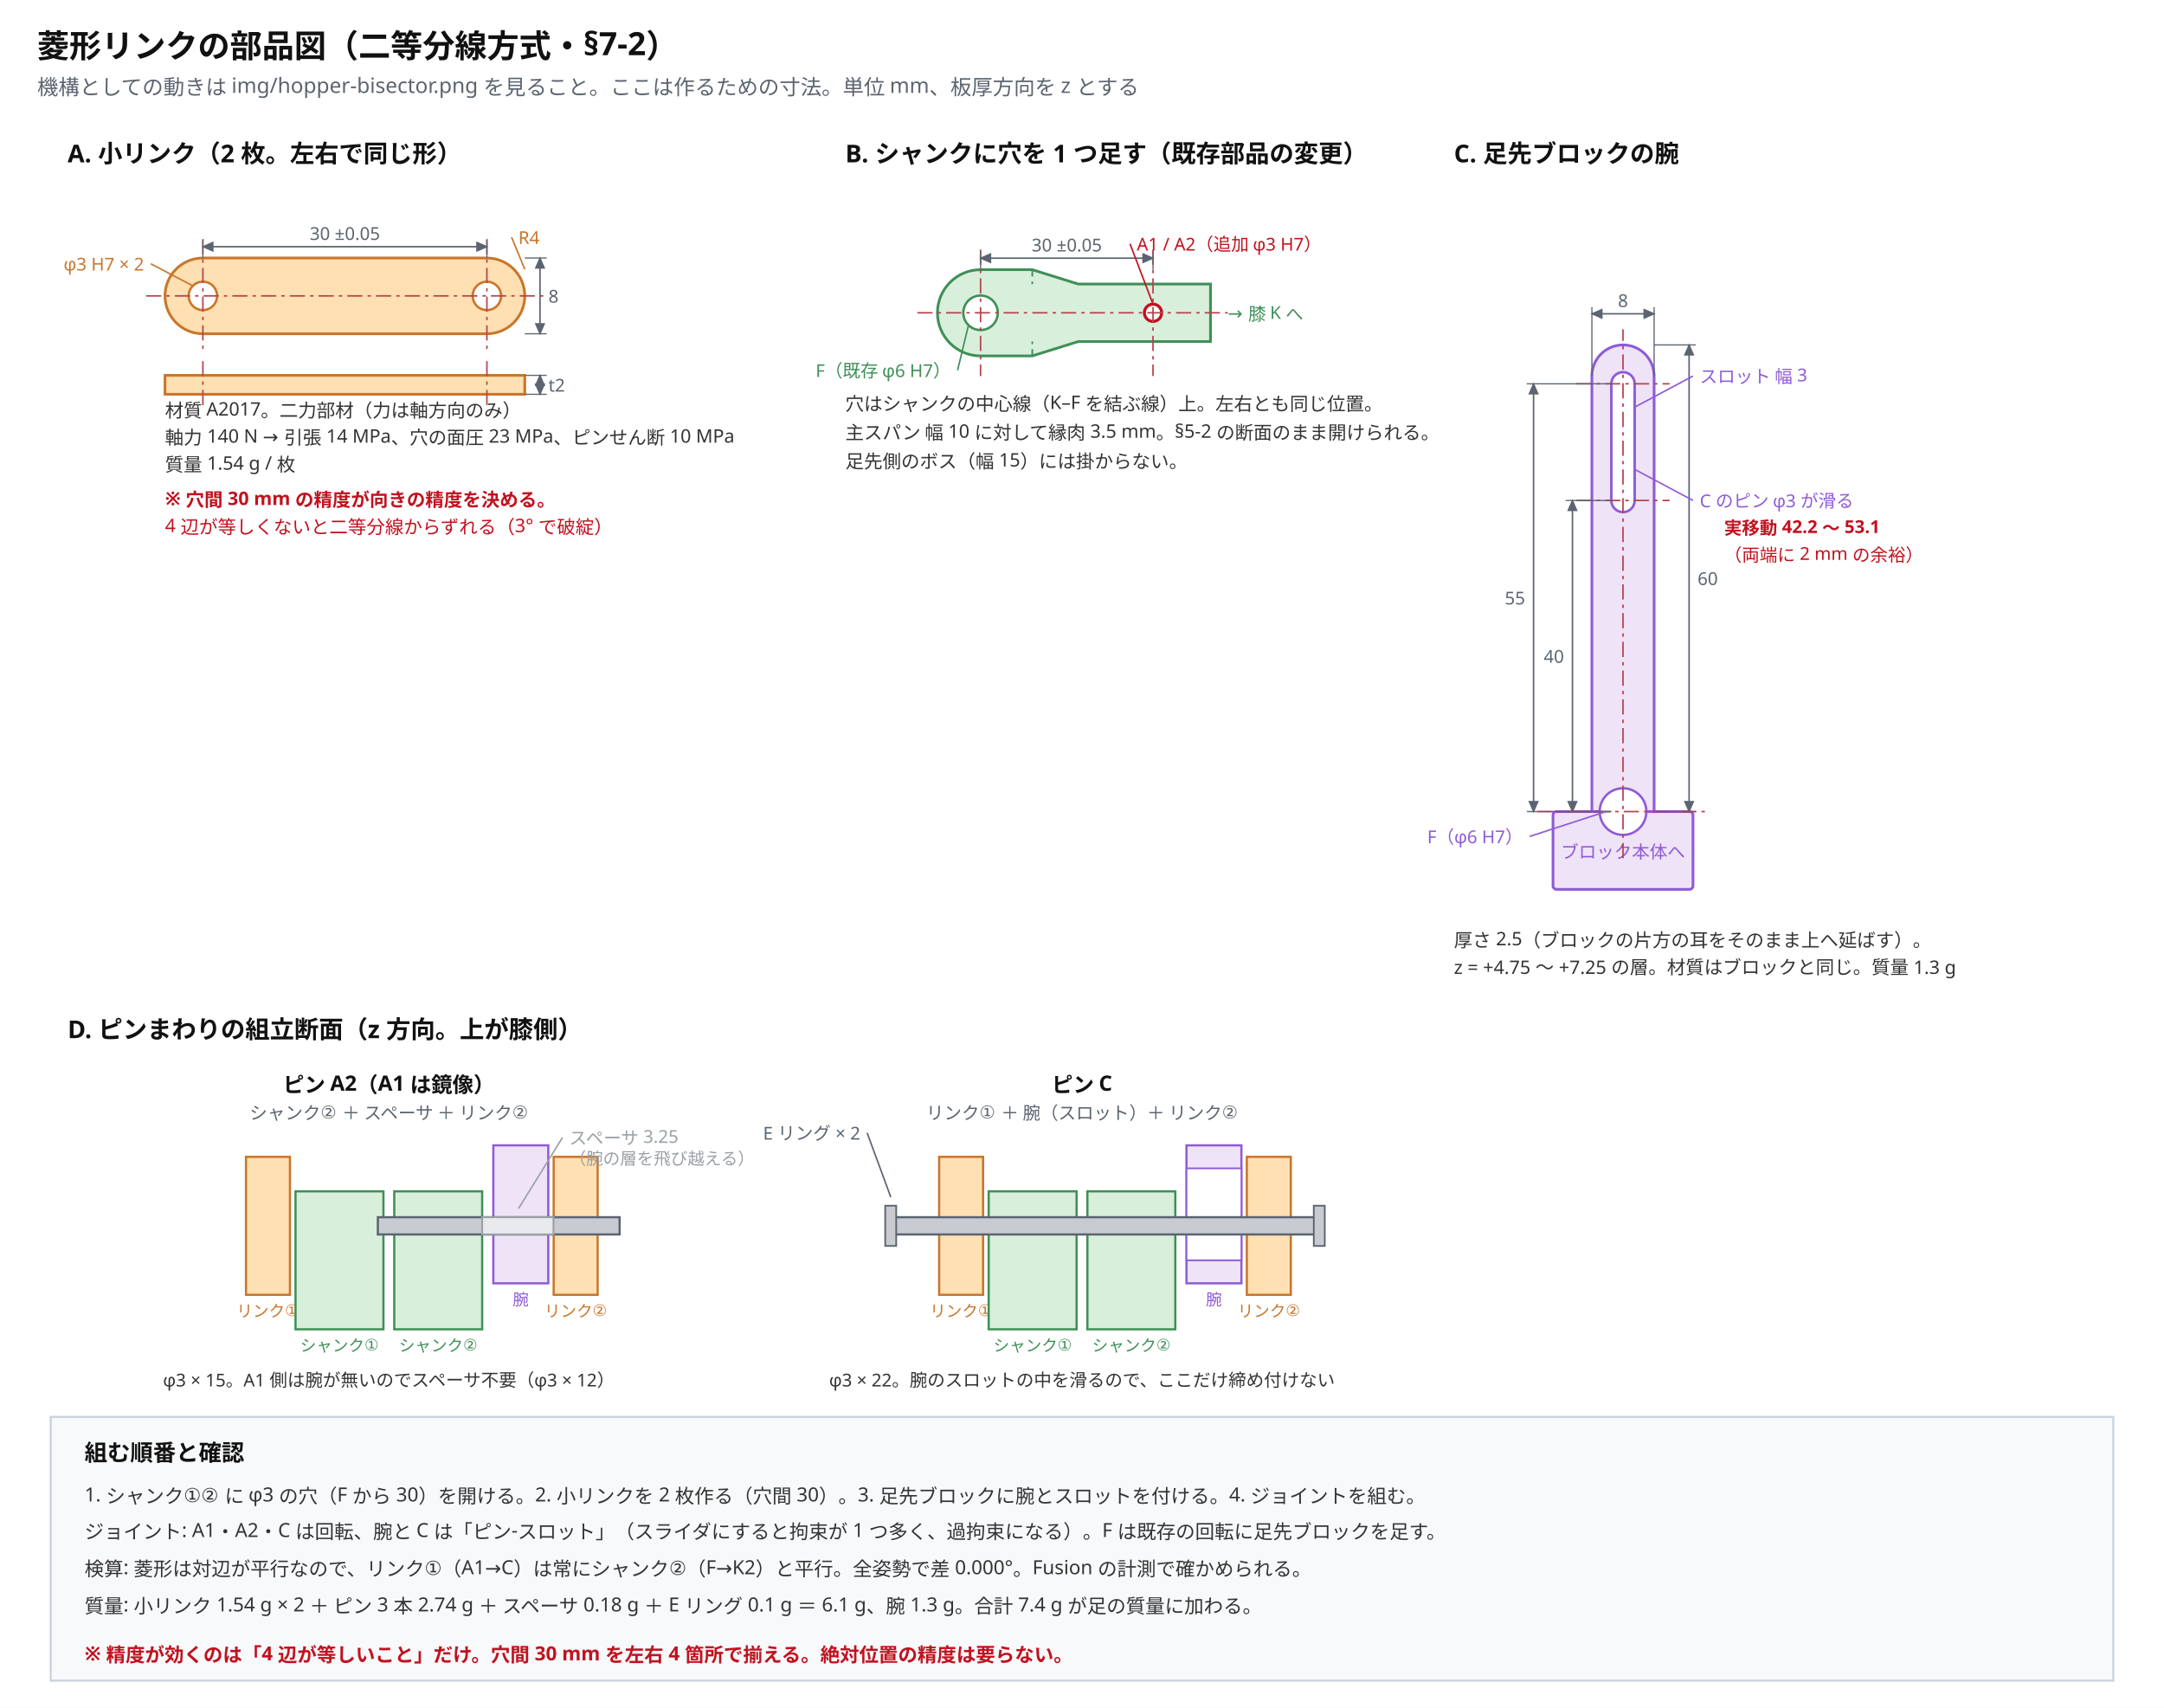
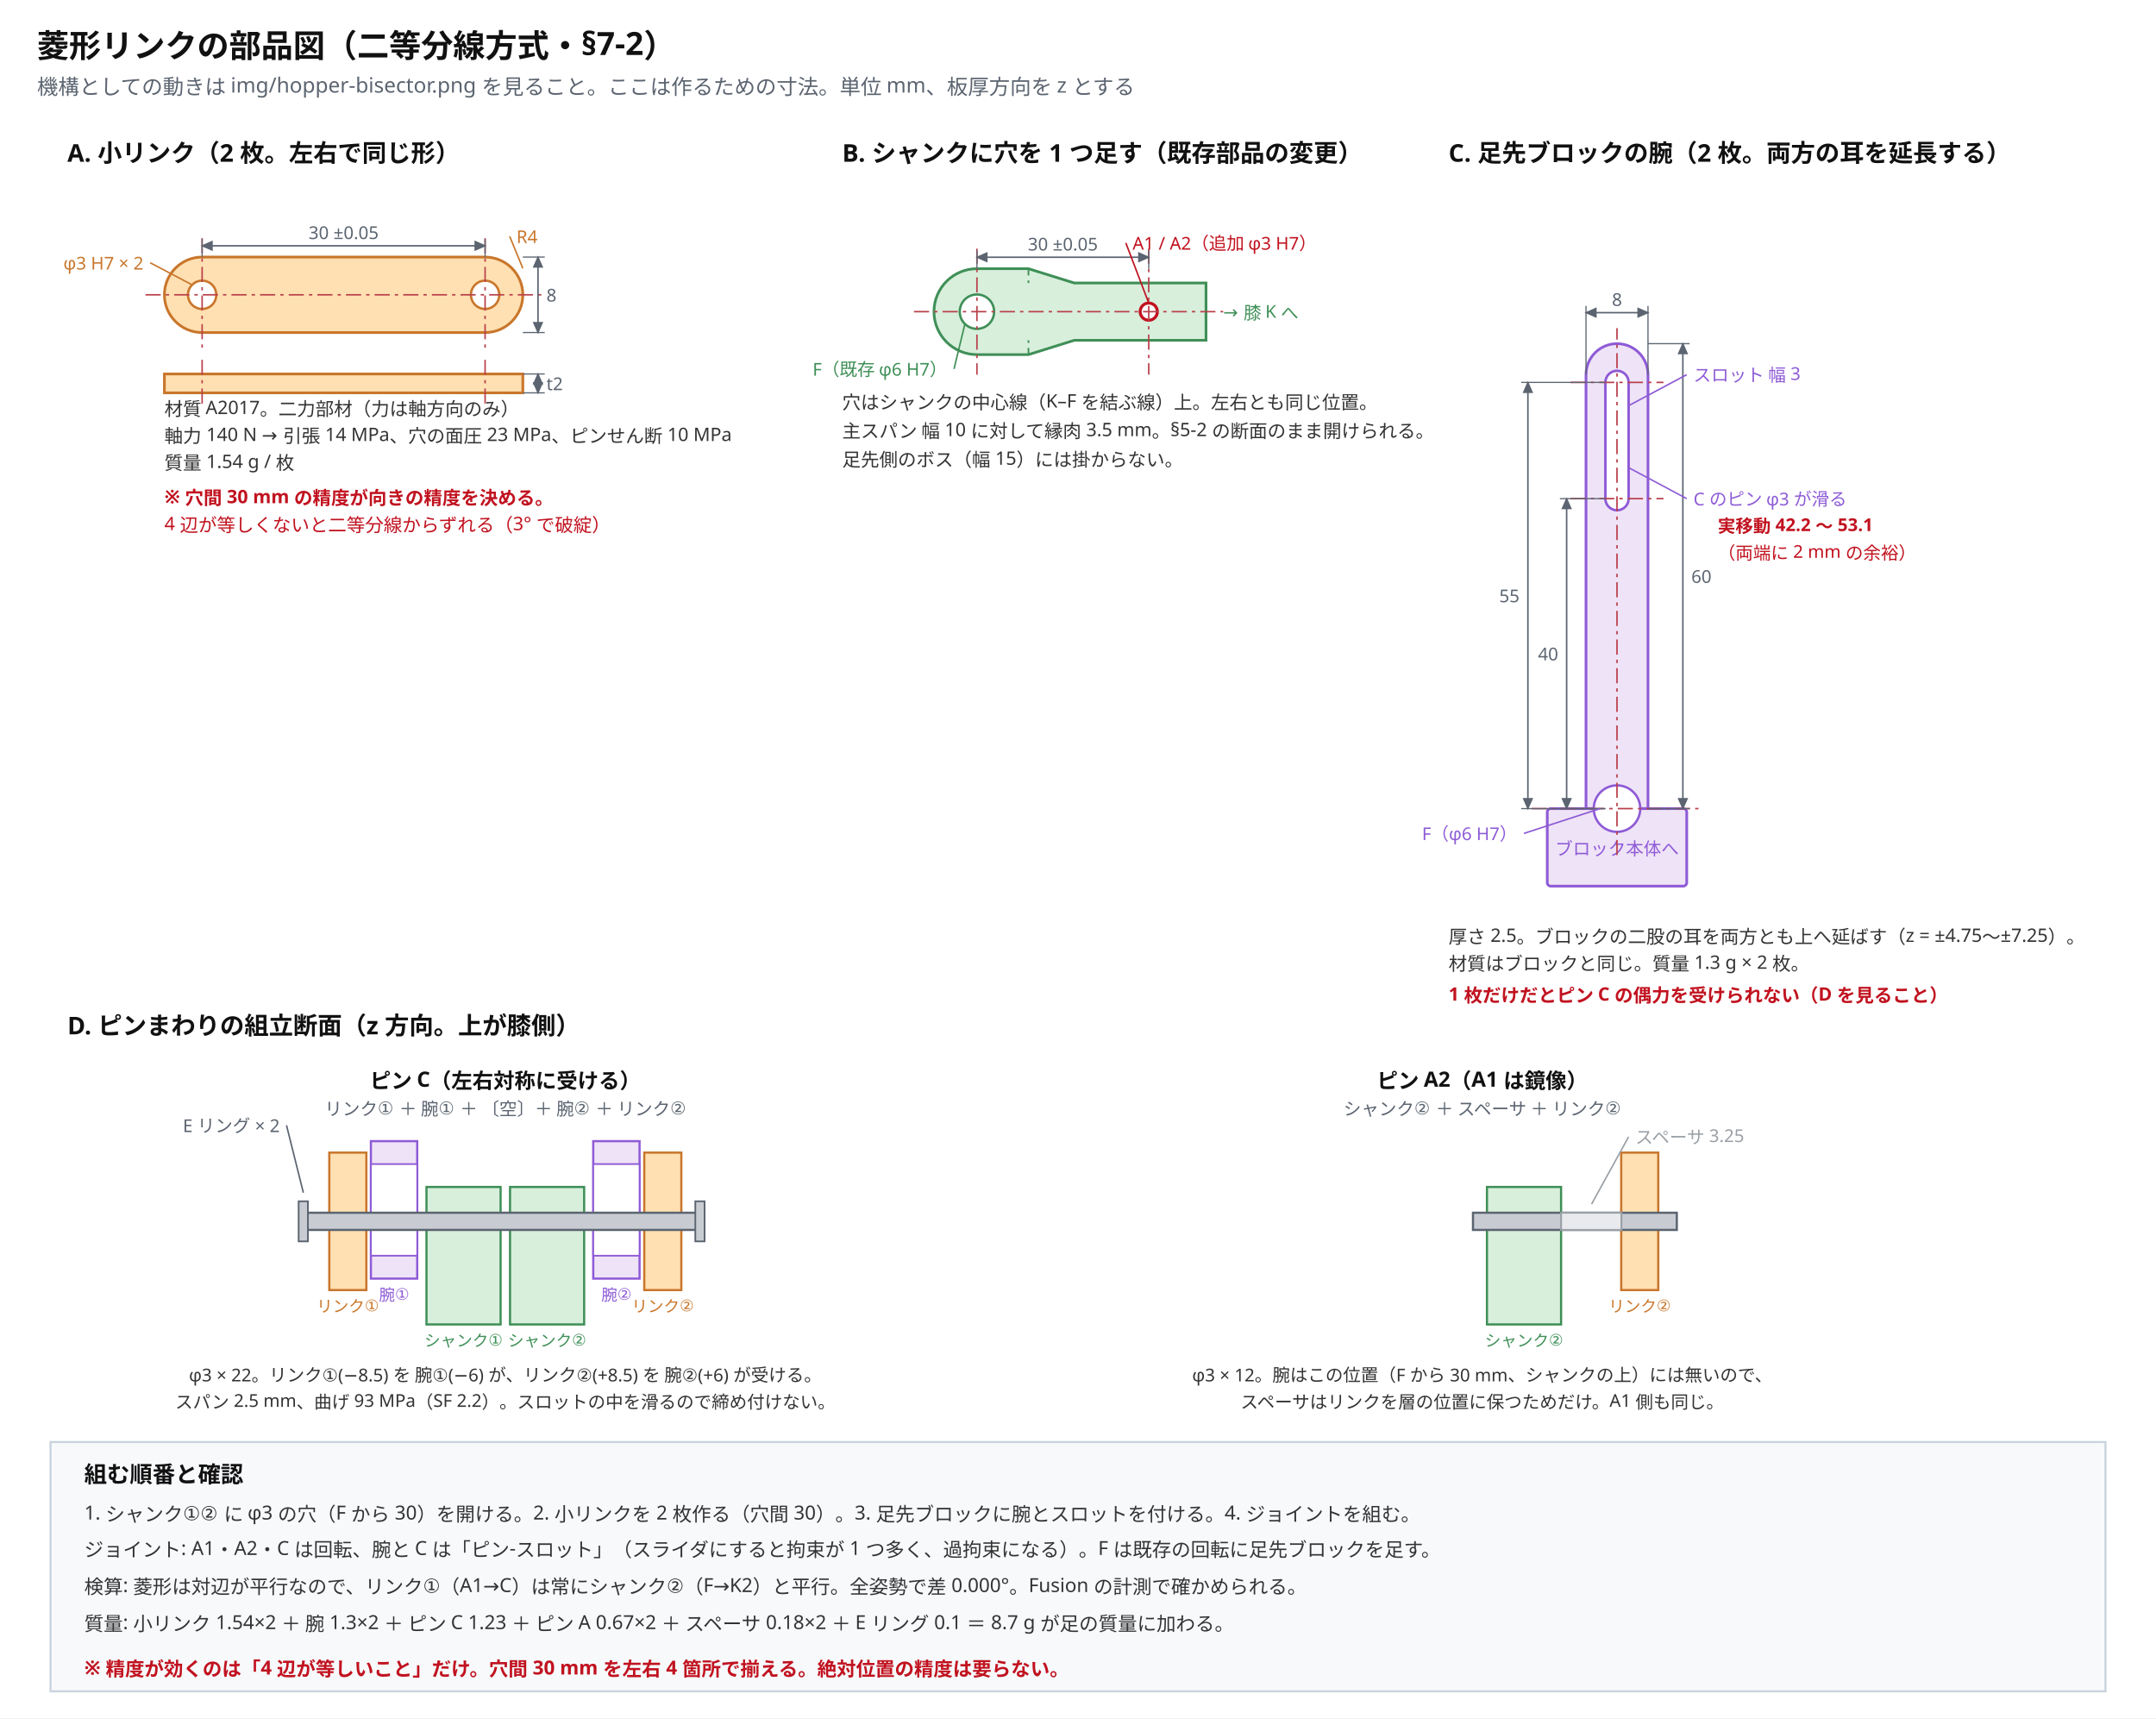
- <svg xmlns="http://www.w3.org/2000/svg" width="1280" height="1010" viewBox="0 0 1280 1010" font-family="Segoe UI, Meiryo, sans-serif" font-size="12">
+ <svg xmlns="http://www.w3.org/2000/svg" width="1280" height="1020" viewBox="0 0 1280 1020" font-family="Segoe UI, Meiryo, sans-serif" font-size="12">
  <defs>
    <marker id="a1" markerWidth="8" markerHeight="8" refX="7" refY="4" orient="auto">
      <path d="M0,0.5 L8,4 L0,7.5 z" fill="#5b6470" />
    </marker>
    <marker id="a2" markerWidth="8" markerHeight="8" refX="1" refY="4" orient="auto">
      <path d="M8,0.5 L0,4 L8,7.5 z" fill="#5b6470" />
    </marker>
  </defs>
-   <rect x="0.0" y="0.0" width="1280.0" height="1010.0" rx="0.0" fill="#ffffff" stroke="none" stroke-width="0.0" />
+   <rect x="0.0" y="0.0" width="1280.0" height="1020.0" rx="0.0" fill="#ffffff" stroke="none" stroke-width="0.0" />
  <text x="22.0" y="34.0" font-size="19" fill="#111" text-anchor="start" font-weight="bold">菱形リンクの部品図（二等分線方式・§7-2）</text>
  <text x="22.0" y="56.0" font-size="12.5" fill="#5b6470" text-anchor="start" font-weight="normal">機構としての動きは img/hopper-bisector.png を見ること。ここは作るための寸法。単位 mm、板厚方向を z とする</text>
  <text x="40.0" y="96.0" font-size="14.5" fill="#111" text-anchor="start" font-weight="bold">A. 小リンク（2 枚。左右で同じ形）</text>
  <path d="M 120.0 152.6 L 288.0 152.6 A 22.4 22.4 0 0 1 288.0 197.4 L 120.0 197.4 A 22.4 22.4 0 0 1 120.0 152.6 Z" fill="#ffe0b2" stroke="#c9762b" stroke-width="1.6" />
  <circle cx="120.0" cy="175.0" r="8.4" fill="#ffffff" stroke="#c9762b" stroke-width="1.4" />
  <line x1="120.0" y1="141.4" x2="120.0" y2="208.6" stroke="#b9414b" stroke-width="0.9" stroke-dasharray="9 3 2 3" />
  <circle cx="288.0" cy="175.0" r="8.4" fill="#ffffff" stroke="#c9762b" stroke-width="1.4" />
  <line x1="288.0" y1="141.4" x2="288.0" y2="208.6" stroke="#b9414b" stroke-width="0.9" stroke-dasharray="9 3 2 3" />
  <line x1="86.4" y1="175.0" x2="321.6" y2="175.0" stroke="#b9414b" stroke-width="0.9" stroke-dasharray="9 3 2 3" />
  <line x1="120.0" y1="152.6" x2="120.0" y2="141.9" stroke="#5b6470" stroke-width="0.7" />
  <line x1="288.0" y1="152.6" x2="288.0" y2="141.9" stroke="#5b6470" stroke-width="0.7" />
  <line x1="120.0" y1="145.9" x2="288.0" y2="145.9" stroke="#5b6470" stroke-width="0.9" marker-start="url(#a2)" marker-end="url(#a1)" />
  <text x="204.0" y="141.9" font-size="10.5" fill="#5b6470" text-anchor="middle" font-weight="normal">30 ±0.05</text>
  <line x1="310.4" y1="152.6" x2="323.4" y2="152.6" stroke="#5b6470" stroke-width="0.7" />
  <line x1="310.4" y1="197.4" x2="323.4" y2="197.4" stroke="#5b6470" stroke-width="0.7" />
  <line x1="319.4" y1="152.6" x2="319.4" y2="197.4" stroke="#5b6470" stroke-width="0.9" marker-start="url(#a2)" marker-end="url(#a1)" />
  <text x="324.4" y="179.0" font-size="10.5" fill="#5b6470" text-anchor="start" font-weight="normal">8</text>
  <line x1="114.1" y1="169.1" x2="89.2" y2="156.0" stroke="#c9762b" stroke-width="0.9" />
  <text x="85.2" y="160.0" font-size="10.5" fill="#c9762b" text-anchor="end" font-weight="normal">φ3 H7 × 2</text>
  <line x1="310.4" y1="159.3" x2="302.6" y2="140.3" stroke="#c9762b" stroke-width="0.9" />
  <text x="306.6" y="144.3" font-size="10.5" fill="#c9762b" text-anchor="start" font-weight="normal">R4</text>
  <rect x="97.6" y="222.0" width="212.8" height="11.2" rx="0.0" fill="#ffe0b2" stroke="#c9762b" stroke-width="1.6" />
  <line x1="120.0" y1="213.6" x2="120.0" y2="241.6" stroke="#b9414b" stroke-width="0.9" stroke-dasharray="9 3 2 3" />
  <line x1="288.0" y1="213.6" x2="288.0" y2="241.6" stroke="#b9414b" stroke-width="0.9" stroke-dasharray="9 3 2 3" />
  <line x1="310.4" y1="222.0" x2="323.4" y2="222.0" stroke="#5b6470" stroke-width="0.7" />
  <line x1="310.4" y1="233.2" x2="323.4" y2="233.2" stroke="#5b6470" stroke-width="0.7" />
  <line x1="319.4" y1="222.0" x2="319.4" y2="233.2" stroke="#5b6470" stroke-width="0.9" marker-start="url(#a2)" marker-end="url(#a1)" />
  <text x="324.4" y="231.6" font-size="10.5" fill="#5b6470" text-anchor="start" font-weight="normal">t2</text>
  <text x="97.6" y="246.7" font-size="11" fill="#333" text-anchor="start" font-weight="normal">材質 A2017。二力部材（力は軸方向のみ）</text>
  <text x="97.6" y="262.7" font-size="11" fill="#333" text-anchor="start" font-weight="normal">軸力 140 N → 引張 14 MPa、穴の面圧 23 MPa、ピンせん断 10 MPa</text>
  <text x="97.6" y="278.7" font-size="11" fill="#333" text-anchor="start" font-weight="normal">質量 1.54 g / 枚</text>
  <text x="97.6" y="298.7" font-size="11" fill="#c1121f" text-anchor="start" font-weight="bold">※ 穴間 30 mm の精度が向きの精度を決める。</text>
  <text x="97.6" y="314.7" font-size="11" fill="#c1121f" text-anchor="start" font-weight="normal">　 4 辺が等しくないと二等分線からずれる（3° で破綻）</text>
  <text x="500.0" y="96.0" font-size="14.5" fill="#111" text-anchor="start" font-weight="bold">B. シャンクに穴を 1 つ足す（既存部品の変更）</text>
  <path d="M 580.0 159.5 L 610.6 159.5 L 637.8 168.0 L 716.0 168.0 L 716.0 202.0 L 637.8 202.0 L 610.6 210.5 L 580.0 210.5 A 25.5 25.5 0 0 1 580.0 159.5 Z" fill="#d8efdc" stroke="#3f8f57" stroke-width="1.6" />
  <line x1="610.6" y1="210.5" x2="610.6" y2="202.0" stroke="#3f8f57" stroke-width="1.0" stroke-dasharray="4 3" />
  <line x1="610.6" y1="159.5" x2="610.6" y2="168.0" stroke="#3f8f57" stroke-width="1.0" stroke-dasharray="4 3" />
  <line x1="716.0" y1="168.0" x2="716.0" y2="202.0" stroke="#3f8f57" stroke-width="1.0" stroke-dasharray="5 4" />
  <circle cx="580.0" cy="185.0" r="10.2" fill="#ffffff" stroke="#3f8f57" stroke-width="1.4" />
  <circle cx="682.0" cy="185.0" r="5.1" fill="#ffffff" stroke="#c1121f" stroke-width="1.8" />
  <line x1="542.6" y1="185.0" x2="726.2" y2="185.0" stroke="#b9414b" stroke-width="0.9" stroke-dasharray="9 3 2 3" />
  <line x1="580.0" y1="147.6" x2="580.0" y2="222.4" stroke="#b9414b" stroke-width="0.9" stroke-dasharray="9 3 2 3" />
  <line x1="682.0" y1="147.6" x2="682.0" y2="222.4" stroke="#b9414b" stroke-width="0.9" stroke-dasharray="9 3 2 3" />
  <line x1="580.0" y1="159.5" x2="580.0" y2="148.7" stroke="#5b6470" stroke-width="0.7" />
  <line x1="682.0" y1="159.5" x2="682.0" y2="148.7" stroke="#5b6470" stroke-width="0.7" />
  <line x1="580.0" y1="152.7" x2="682.0" y2="152.7" stroke="#5b6470" stroke-width="0.9" marker-start="url(#a2)" marker-end="url(#a1)" />
  <text x="631.0" y="148.7" font-size="10.5" fill="#5b6470" text-anchor="middle" font-weight="normal">30 ±0.05</text>
  <line x1="572.9" y1="192.1" x2="566.4" y2="219.0" stroke="#3f8f57" stroke-width="0.9" />
  <text x="562.4" y="223.0" font-size="10.5" fill="#3f8f57" text-anchor="end" font-weight="normal">F（既存 φ6 H7）</text>
  <line x1="682.0" y1="179.9" x2="668.4" y2="144.2" stroke="#c1121f" stroke-width="0.9" />
  <text x="672.4" y="148.2" font-size="10.5" fill="#c1121f" text-anchor="start" font-weight="normal">A1 / A2（追加 φ3 H7）</text>
  <text x="726.2" y="189.0" font-size="10.5" fill="#3f8f57" text-anchor="start" font-weight="normal">→ 膝 K へ</text>
  <text x="500.0" y="242.8" font-size="11" fill="#333" text-anchor="start" font-weight="normal">穴はシャンクの中心線（K–F を結ぶ線）上。左右とも同じ位置。</text>
  <text x="500.0" y="259.8" font-size="11" fill="#333" text-anchor="start" font-weight="normal">主スパン 幅 10 に対して縁肉 3.5 mm。§5-2 の断面のまま開けられる。</text>
  <text x="500.0" y="276.8" font-size="11" fill="#333" text-anchor="start" font-weight="normal">足先側のボス（幅 15）には掛からない。</text>
-   <text x="860.0" y="96.0" font-size="14.5" fill="#111" text-anchor="start" font-weight="bold">C. 足先ブロックの腕</text>
+   <text x="860.0" y="96.0" font-size="14.5" fill="#111" text-anchor="start" font-weight="bold">C. 足先ブロックの腕（2 枚。両方の耳を延長する）</text>
  <path d="M 941.6 480.0 L 941.6 222.4 A 18.4 18.4 0 0 1 978.4 222.4 L 978.4 480.0 Z" fill="#efe3f7" stroke="#8e5bd6" stroke-width="1.6" />
  <rect x="918.6" y="480.0" width="82.8" height="46.0" rx="2.0" fill="#efe3f7" stroke="#8e5bd6" stroke-width="1.6" />
  <text x="960.0" y="507.6" font-size="10.5" fill="#8e5bd6" text-anchor="middle" font-weight="normal">ブロック本体へ</text>
  <path d="M 953.1 296.0 L 953.1 227.0 A 6.9 6.9 0 0 1 966.9 227.0 L 966.9 296.0 A 6.9 6.9 0 0 1 953.1 296.0 Z" fill="#ffffff" stroke="#8e5bd6" stroke-width="1.5" />
  <circle cx="960.0" cy="480.0" r="13.8" fill="#ffffff" stroke="#8e5bd6" stroke-width="1.4" />
  <line x1="960.0" y1="507.6" x2="960.0" y2="194.8" stroke="#b9414b" stroke-width="0.9" stroke-dasharray="9 3 2 3" />
  <line x1="932.4" y1="296.0" x2="987.6" y2="296.0" stroke="#b9414b" stroke-width="0.9" stroke-dasharray="9 3 2 3" />
  <line x1="932.4" y1="227.0" x2="987.6" y2="227.0" stroke="#b9414b" stroke-width="0.9" stroke-dasharray="9 3 2 3" />
  <line x1="909.4" y1="480.0" x2="1010.6" y2="480.0" stroke="#b9414b" stroke-width="0.9" stroke-dasharray="9 3 2 3" />
  <line x1="953.1" y1="296.0" x2="926.1" y2="296.0" stroke="#5b6470" stroke-width="0.7" />
  <line x1="953.1" y1="480.0" x2="926.1" y2="480.0" stroke="#5b6470" stroke-width="0.7" />
  <line x1="930.1" y1="296.0" x2="930.1" y2="480.0" stroke="#5b6470" stroke-width="0.9" marker-start="url(#a2)" marker-end="url(#a1)" />
  <text x="925.1" y="392.0" font-size="10.5" fill="#5b6470" text-anchor="end" font-weight="normal">40</text>
  <line x1="953.1" y1="227.0" x2="903.1" y2="227.0" stroke="#5b6470" stroke-width="0.7" />
  <line x1="953.1" y1="480.0" x2="903.1" y2="480.0" stroke="#5b6470" stroke-width="0.7" />
  <line x1="907.1" y1="227.0" x2="907.1" y2="480.0" stroke="#5b6470" stroke-width="0.9" marker-start="url(#a2)" marker-end="url(#a1)" />
  <text x="902.1" y="357.5" font-size="10.5" fill="#5b6470" text-anchor="end" font-weight="normal">55</text>
  <line x1="978.4" y1="204.0" x2="1003.1" y2="204.0" stroke="#5b6470" stroke-width="0.7" />
  <line x1="978.4" y1="480.0" x2="1003.1" y2="480.0" stroke="#5b6470" stroke-width="0.7" />
  <line x1="999.1" y1="204.0" x2="999.1" y2="480.0" stroke="#5b6470" stroke-width="0.9" marker-start="url(#a2)" marker-end="url(#a1)" />
  <text x="1004.1" y="346.0" font-size="10.5" fill="#5b6470" text-anchor="start" font-weight="normal">60</text>
  <line x1="941.6" y1="222.4" x2="941.6" y2="181.6" stroke="#5b6470" stroke-width="0.7" />
  <line x1="978.4" y1="222.4" x2="978.4" y2="181.6" stroke="#5b6470" stroke-width="0.7" />
  <line x1="941.6" y1="185.6" x2="978.4" y2="185.6" stroke="#5b6470" stroke-width="0.9" marker-start="url(#a2)" marker-end="url(#a1)" />
  <text x="960.0" y="181.6" font-size="10.5" fill="#5b6470" text-anchor="middle" font-weight="normal">8</text>
  <line x1="966.9" y1="240.8" x2="1001.4" y2="222.4" stroke="#8e5bd6" stroke-width="0.9" />
  <text x="1005.4" y="226.4" font-size="10.5" fill="#8e5bd6" text-anchor="start" font-weight="normal">スロット 幅 3</text>
  <line x1="966.9" y1="277.6" x2="1001.4" y2="296.0" stroke="#8e5bd6" stroke-width="0.9" />
  <text x="1005.4" y="300.0" font-size="10.5" fill="#8e5bd6" text-anchor="start" font-weight="normal">C のピン φ3 が滑る</text>
  <text x="1019.8" y="316.0" font-size="10.5" fill="#c1121f" text-anchor="start" font-weight="bold">実移動 42.2 〜 53.1</text>
  <text x="1019.8" y="332.0" font-size="10.5" fill="#c1121f" text-anchor="start" font-weight="normal">（両端に 2 mm の余裕）</text>
  <line x1="949.9" y1="480.0" x2="904.8" y2="494.7" stroke="#8e5bd6" stroke-width="0.9" />
  <text x="900.8" y="498.7" font-size="10.5" fill="#8e5bd6" text-anchor="end" font-weight="normal">F（φ6 H7）</text>
-   <text x="860.0" y="560.0" font-size="11" fill="#333" text-anchor="start" font-weight="normal">厚さ 2.5（ブロックの片方の耳をそのまま上へ延ばす）。</text>
-   <text x="860.0" y="576.0" font-size="11" fill="#333" text-anchor="start" font-weight="normal">z = +4.75 〜 +7.25 の層。材質はブロックと同じ。質量 1.3 g</text>
+   <text x="860.0" y="560.0" font-size="11" fill="#333" text-anchor="start" font-weight="normal">厚さ 2.5。ブロックの二股の耳を両方とも上へ延ばす（z = ±4.75〜±7.25）。</text>
+   <text x="860.0" y="576.0" font-size="11" fill="#333" text-anchor="start" font-weight="normal">材質はブロックと同じ。質量 1.3 g × 2 枚。</text>
+   <text x="860.0" y="594.0" font-size="11" fill="#c1121f" text-anchor="start" font-weight="bold">1 枚だけだとピン C の偶力を受けられない（D を見ること）</text>
  <text x="40.0" y="614.0" font-size="14.5" fill="#111" text-anchor="start" font-weight="bold">D. ピンまわりの組立断面（z 方向。上が膝側）</text>
-   <text x="230.0" y="646.0" font-size="12.5" fill="#111" text-anchor="middle" font-weight="bold">ピン A2（A1 は鏡像）</text>
-   <text x="230.0" y="662.0" font-size="10.5" fill="#5b6470" text-anchor="middle" font-weight="normal">シャンク② ＋ スペーサ ＋ リンク②</text>
-   <rect x="145.5" y="684.2" width="26.0" height="81.6" rx="0.0" fill="#ffe0b2" stroke="#c9762b" stroke-width="1.3" />
-   <text x="158.5" y="778.8" font-size="9.5" fill="#c9762b" text-anchor="middle" font-weight="normal">リンク①</text>
-   <rect x="174.8" y="704.6" width="52.0" height="81.6" rx="0.0" fill="#d8efdc" stroke="#3f8f57" stroke-width="1.3" />
-   <text x="200.8" y="799.2" font-size="9.5" fill="#3f8f57" text-anchor="middle" font-weight="normal">シャンク①</text>
-   <rect x="233.2" y="704.6" width="52.0" height="81.6" rx="0.0" fill="#d8efdc" stroke="#3f8f57" stroke-width="1.3" />
-   <text x="259.2" y="799.2" font-size="9.5" fill="#3f8f57" text-anchor="middle" font-weight="normal">シャンク②</text>
-   <rect x="291.8" y="677.4" width="32.5" height="81.6" rx="0.0" fill="#efe3f7" stroke="#8e5bd6" stroke-width="1.3" />
-   <text x="308.0" y="772.0" font-size="9.5" fill="#8e5bd6" text-anchor="middle" font-weight="normal">腕</text>
-   <rect x="327.5" y="684.2" width="26.0" height="81.6" rx="0.0" fill="#ffe0b2" stroke="#c9762b" stroke-width="1.3" />
-   <text x="340.5" y="778.8" font-size="9.5" fill="#c9762b" text-anchor="middle" font-weight="normal">リンク②</text>
-   <rect x="223.5" y="719.9" width="143.0" height="10.2" rx="0.0" fill="#c8ccd2" stroke="#5b6470" stroke-width="1.3" />
-   <rect x="285.2" y="719.9" width="42.2" height="10.2" rx="0.0" fill="#e8eaed" stroke="#9aa0a6" stroke-width="1.1" />
-   <line x1="306.7" y1="714.8" x2="332.7" y2="672.8" stroke="#9aa0a6" stroke-width="0.9" />
-   <text x="336.7" y="676.8" font-size="10.5" fill="#9aa0a6" text-anchor="start" font-weight="normal">スペーサ 3.25</text>
-   <text x="336.7" y="688.8" font-size="10" fill="#9aa0a6" text-anchor="start" font-weight="normal">（腕の層を飛び越える）</text>
-   <text x="230.0" y="820.0" font-size="10.5" fill="#333" text-anchor="middle" font-weight="normal">φ3 × 15。A1 側は腕が無いのでスペーサ不要（φ3 × 12）</text>
-   <text x="640.0" y="646.0" font-size="12.5" fill="#111" text-anchor="middle" font-weight="bold">ピン C</text>
-   <text x="640.0" y="662.0" font-size="10.5" fill="#5b6470" text-anchor="middle" font-weight="normal">リンク① ＋ 腕（スロット）＋ リンク②</text>
-   <rect x="555.5" y="684.2" width="26.0" height="81.6" rx="0.0" fill="#ffe0b2" stroke="#c9762b" stroke-width="1.3" />
-   <text x="568.5" y="778.8" font-size="9.5" fill="#c9762b" text-anchor="middle" font-weight="normal">リンク①</text>
-   <rect x="584.8" y="704.6" width="52.0" height="81.6" rx="0.0" fill="#d8efdc" stroke="#3f8f57" stroke-width="1.3" />
-   <text x="610.8" y="799.2" font-size="9.5" fill="#3f8f57" text-anchor="middle" font-weight="normal">シャンク①</text>
-   <rect x="643.2" y="704.6" width="52.0" height="81.6" rx="0.0" fill="#d8efdc" stroke="#3f8f57" stroke-width="1.3" />
-   <text x="669.2" y="799.2" font-size="9.5" fill="#3f8f57" text-anchor="middle" font-weight="normal">シャンク②</text>
-   <rect x="701.8" y="677.4" width="32.5" height="81.6" rx="0.0" fill="#efe3f7" stroke="#8e5bd6" stroke-width="1.3" />
-   <text x="718.0" y="772.0" font-size="9.5" fill="#8e5bd6" text-anchor="middle" font-weight="normal">腕</text>
-   <rect x="737.5" y="684.2" width="26.0" height="81.6" rx="0.0" fill="#ffe0b2" stroke="#c9762b" stroke-width="1.3" />
-   <text x="750.5" y="778.8" font-size="9.5" fill="#c9762b" text-anchor="middle" font-weight="normal">リンク②</text>
-   <rect x="701.8" y="691.0" width="32.5" height="54.4" rx="0.0" fill="#ffffff" stroke="#8e5bd6" stroke-width="1.0" />
-   <rect x="529.5" y="719.9" width="253.5" height="10.2" rx="0.0" fill="#c8ccd2" stroke="#5b6470" stroke-width="1.3" />
-   <rect x="523.6" y="713.1" width="6.5" height="23.8" rx="0.0" fill="#c8ccd2" stroke="#5b6470" stroke-width="1.0" />
-   <rect x="777.1" y="713.1" width="6.5" height="23.8" rx="0.0" fill="#c8ccd2" stroke="#5b6470" stroke-width="1.0" />
-   <line x1="526.9" y1="708.0" x2="512.9" y2="670.0" stroke="#5b6470" stroke-width="0.9" />
-   <text x="508.9" y="674.0" font-size="10.5" fill="#5b6470" text-anchor="end" font-weight="normal">E リング × 2</text>
-   <text x="640.0" y="820.0" font-size="10.5" fill="#333" text-anchor="middle" font-weight="normal">φ3 × 22。腕のスロットの中を滑るので、ここだけ締め付けない</text>
-   <rect x="30.0" y="838.0" width="1220.0" height="156.0" rx="0.0" fill="#f7f9fb" stroke="#c9d3de" stroke-width="1.2" />
-   <text x="50.0" y="864.0" font-size="13.5" fill="#111" text-anchor="start" font-weight="bold">組む順番と確認</text>
-   <text x="50.0" y="888.0" font-size="11.5" fill="#333" text-anchor="start" font-weight="normal">1. シャンク①② に φ3 の穴（F から 30）を開ける。2. 小リンクを 2 枚作る（穴間 30）。3. 足先ブロックに腕とスロットを付ける。4. ジョイントを組む。</text>
-   <text x="50.0" y="910.0" font-size="11.5" fill="#333" text-anchor="start" font-weight="normal">   ジョイント: A1・A2・C は回転、腕と C は「ピン-スロット」（スライダにすると拘束が 1 つ多く、過拘束になる）。F は既存の回転に足先ブロックを足す。</text>
-   <text x="50.0" y="932.0" font-size="11.5" fill="#333" text-anchor="start" font-weight="normal">   検算: 菱形は対辺が平行なので、リンク①（A1→C）は常にシャンク②（F→K2）と平行。全姿勢で差 0.000°。Fusion の計測で確かめられる。</text>
-   <text x="50.0" y="954.0" font-size="11.5" fill="#333" text-anchor="start" font-weight="normal">   質量: 小リンク 1.54 g × 2 ＋ ピン 3 本 2.74 g ＋ スペーサ 0.18 g ＋ E リング 0.1 g ＝ 6.1 g、腕 1.3 g。合計 7.4 g が足の質量に加わる。</text>
-   <text x="50.0" y="982.0" font-size="11.5" fill="#c1121f" text-anchor="start" font-weight="bold">※ 精度が効くのは「4 辺が等しいこと」だけ。穴間 30 mm を左右 4 箇所で揃える。絶対位置の精度は要らない。</text>
+   <text x="300.0" y="646.0" font-size="12.5" fill="#111" text-anchor="middle" font-weight="bold">ピン C（左右対称に受ける）</text>
+   <text x="300.0" y="662.0" font-size="10.5" fill="#5b6470" text-anchor="middle" font-weight="normal">リンク① ＋ 腕① ＋ 〔空〕＋ 腕② ＋ リンク②</text>
+   <rect x="195.5" y="684.2" width="22.0" height="81.6" rx="0.0" fill="#ffe0b2" stroke="#c9762b" stroke-width="1.3" />
+   <text x="206.5" y="778.8" font-size="9.5" fill="#c9762b" text-anchor="middle" font-weight="normal">リンク①</text>
+   <rect x="220.2" y="677.4" width="27.5" height="81.6" rx="0.0" fill="#efe3f7" stroke="#8e5bd6" stroke-width="1.3" />
+   <text x="234.0" y="772.0" font-size="9.5" fill="#8e5bd6" text-anchor="middle" font-weight="normal">腕①</text>
+   <rect x="253.2" y="704.6" width="44.0" height="81.6" rx="0.0" fill="#d8efdc" stroke="#3f8f57" stroke-width="1.3" />
+   <text x="275.2" y="799.2" font-size="9.5" fill="#3f8f57" text-anchor="middle" font-weight="normal">シャンク①</text>
+   <rect x="302.8" y="704.6" width="44.0" height="81.6" rx="0.0" fill="#d8efdc" stroke="#3f8f57" stroke-width="1.3" />
+   <text x="324.8" y="799.2" font-size="9.5" fill="#3f8f57" text-anchor="middle" font-weight="normal">シャンク②</text>
+   <rect x="352.2" y="677.4" width="27.5" height="81.6" rx="0.0" fill="#efe3f7" stroke="#8e5bd6" stroke-width="1.3" />
+   <text x="366.0" y="772.0" font-size="9.5" fill="#8e5bd6" text-anchor="middle" font-weight="normal">腕②</text>
+   <rect x="382.5" y="684.2" width="22.0" height="81.6" rx="0.0" fill="#ffe0b2" stroke="#c9762b" stroke-width="1.3" />
+   <text x="393.5" y="778.8" font-size="9.5" fill="#c9762b" text-anchor="middle" font-weight="normal">リンク②</text>
+   <rect x="220.2" y="691.0" width="27.5" height="54.4" rx="0.0" fill="#ffffff" stroke="#8e5bd6" stroke-width="1.0" />
+   <rect x="352.2" y="691.0" width="27.5" height="54.4" rx="0.0" fill="#ffffff" stroke="#8e5bd6" stroke-width="1.0" />
+   <rect x="182.3" y="719.9" width="235.4" height="10.2" rx="0.0" fill="#c8ccd2" stroke="#5b6470" stroke-width="1.3" />
+   <rect x="177.3" y="713.1" width="5.5" height="23.8" rx="0.0" fill="#c8ccd2" stroke="#5b6470" stroke-width="1.0" />
+   <rect x="412.8" y="713.1" width="5.5" height="23.8" rx="0.0" fill="#c8ccd2" stroke="#5b6470" stroke-width="1.0" />
+   <line x1="180.1" y1="708.0" x2="170.1" y2="668.0" stroke="#5b6470" stroke-width="0.9" />
+   <text x="166.1" y="672.0" font-size="10.5" fill="#5b6470" text-anchor="end" font-weight="normal">E リング × 2</text>
+   <text x="300.0" y="820.0" font-size="10.5" fill="#333" text-anchor="middle" font-weight="normal">φ3 × 22。リンク①(−8.5) を 腕①(−6) が、リンク②(+8.5) を 腕②(+6) が受ける。</text>
+   <text x="300.0" y="836.0" font-size="10.5" fill="#333" text-anchor="middle" font-weight="normal">スパン 2.5 mm、曲げ 93 MPa（SF 2.2）。スロットの中を滑るので締め付けない。</text>
+   <text x="880.0" y="646.0" font-size="12.5" fill="#111" text-anchor="middle" font-weight="bold">ピン A2（A1 は鏡像）</text>
+   <text x="880.0" y="662.0" font-size="10.5" fill="#5b6470" text-anchor="middle" font-weight="normal">シャンク② ＋ スペーサ ＋ リンク②</text>
+   <rect x="882.8" y="704.6" width="44.0" height="81.6" rx="0.0" fill="#d8efdc" stroke="#3f8f57" stroke-width="1.3" />
+   <text x="904.8" y="799.2" font-size="9.5" fill="#3f8f57" text-anchor="middle" font-weight="normal">シャンク②</text>
+   <rect x="962.5" y="684.2" width="22.0" height="81.6" rx="0.0" fill="#ffe0b2" stroke="#c9762b" stroke-width="1.3" />
+   <text x="973.5" y="778.8" font-size="9.5" fill="#c9762b" text-anchor="middle" font-weight="normal">リンク②</text>
+   <rect x="874.5" y="719.9" width="121.0" height="10.2" rx="0.0" fill="#c8ccd2" stroke="#5b6470" stroke-width="1.3" />
+   <rect x="926.8" y="719.9" width="35.8" height="10.2" rx="0.0" fill="#e8eaed" stroke="#9aa0a6" stroke-width="1.1" />
+   <line x1="944.9" y1="714.8" x2="966.9" y2="674.8" stroke="#9aa0a6" stroke-width="0.9" />
+   <text x="970.9" y="678.8" font-size="10.5" fill="#9aa0a6" text-anchor="start" font-weight="normal">スペーサ 3.25</text>
+   <text x="880.0" y="820.0" font-size="10.5" fill="#333" text-anchor="middle" font-weight="normal">φ3 × 12。腕はこの位置（F から 30 mm、シャンクの上）には無いので、</text>
+   <text x="880.0" y="836.0" font-size="10.5" fill="#333" text-anchor="middle" font-weight="normal">スペーサはリンクを層の位置に保つためだけ。A1 側も同じ。</text>
+   <rect x="30.0" y="856.0" width="1220.0" height="148.0" rx="0.0" fill="#f7f9fb" stroke="#c9d3de" stroke-width="1.2" />
+   <text x="50.0" y="880.0" font-size="13.5" fill="#111" text-anchor="start" font-weight="bold">組む順番と確認</text>
+   <text x="50.0" y="902.0" font-size="11.5" fill="#333" text-anchor="start" font-weight="normal">1. シャンク①② に φ3 の穴（F から 30）を開ける。2. 小リンクを 2 枚作る（穴間 30）。3. 足先ブロックに腕とスロットを付ける。4. ジョイントを組む。</text>
+   <text x="50.0" y="924.0" font-size="11.5" fill="#333" text-anchor="start" font-weight="normal">   ジョイント: A1・A2・C は回転、腕と C は「ピン-スロット」（スライダにすると拘束が 1 つ多く、過拘束になる）。F は既存の回転に足先ブロックを足す。</text>
+   <text x="50.0" y="946.0" font-size="11.5" fill="#333" text-anchor="start" font-weight="normal">   検算: 菱形は対辺が平行なので、リンク①（A1→C）は常にシャンク②（F→K2）と平行。全姿勢で差 0.000°。Fusion の計測で確かめられる。</text>
+   <text x="50.0" y="968.0" font-size="11.5" fill="#333" text-anchor="start" font-weight="normal">   質量: 小リンク 1.54×2 ＋ 腕 1.3×2 ＋ ピン C 1.23 ＋ ピン A 0.67×2 ＋ スペーサ 0.18×2 ＋ E リング 0.1 ＝ 8.7 g が足の質量に加わる。</text>
+   <text x="50.0" y="994.0" font-size="11.5" fill="#c1121f" text-anchor="start" font-weight="bold">※ 精度が効くのは「4 辺が等しいこと」だけ。穴間 30 mm を左右 4 箇所で揃える。絶対位置の精度は要らない。</text>
</svg>
